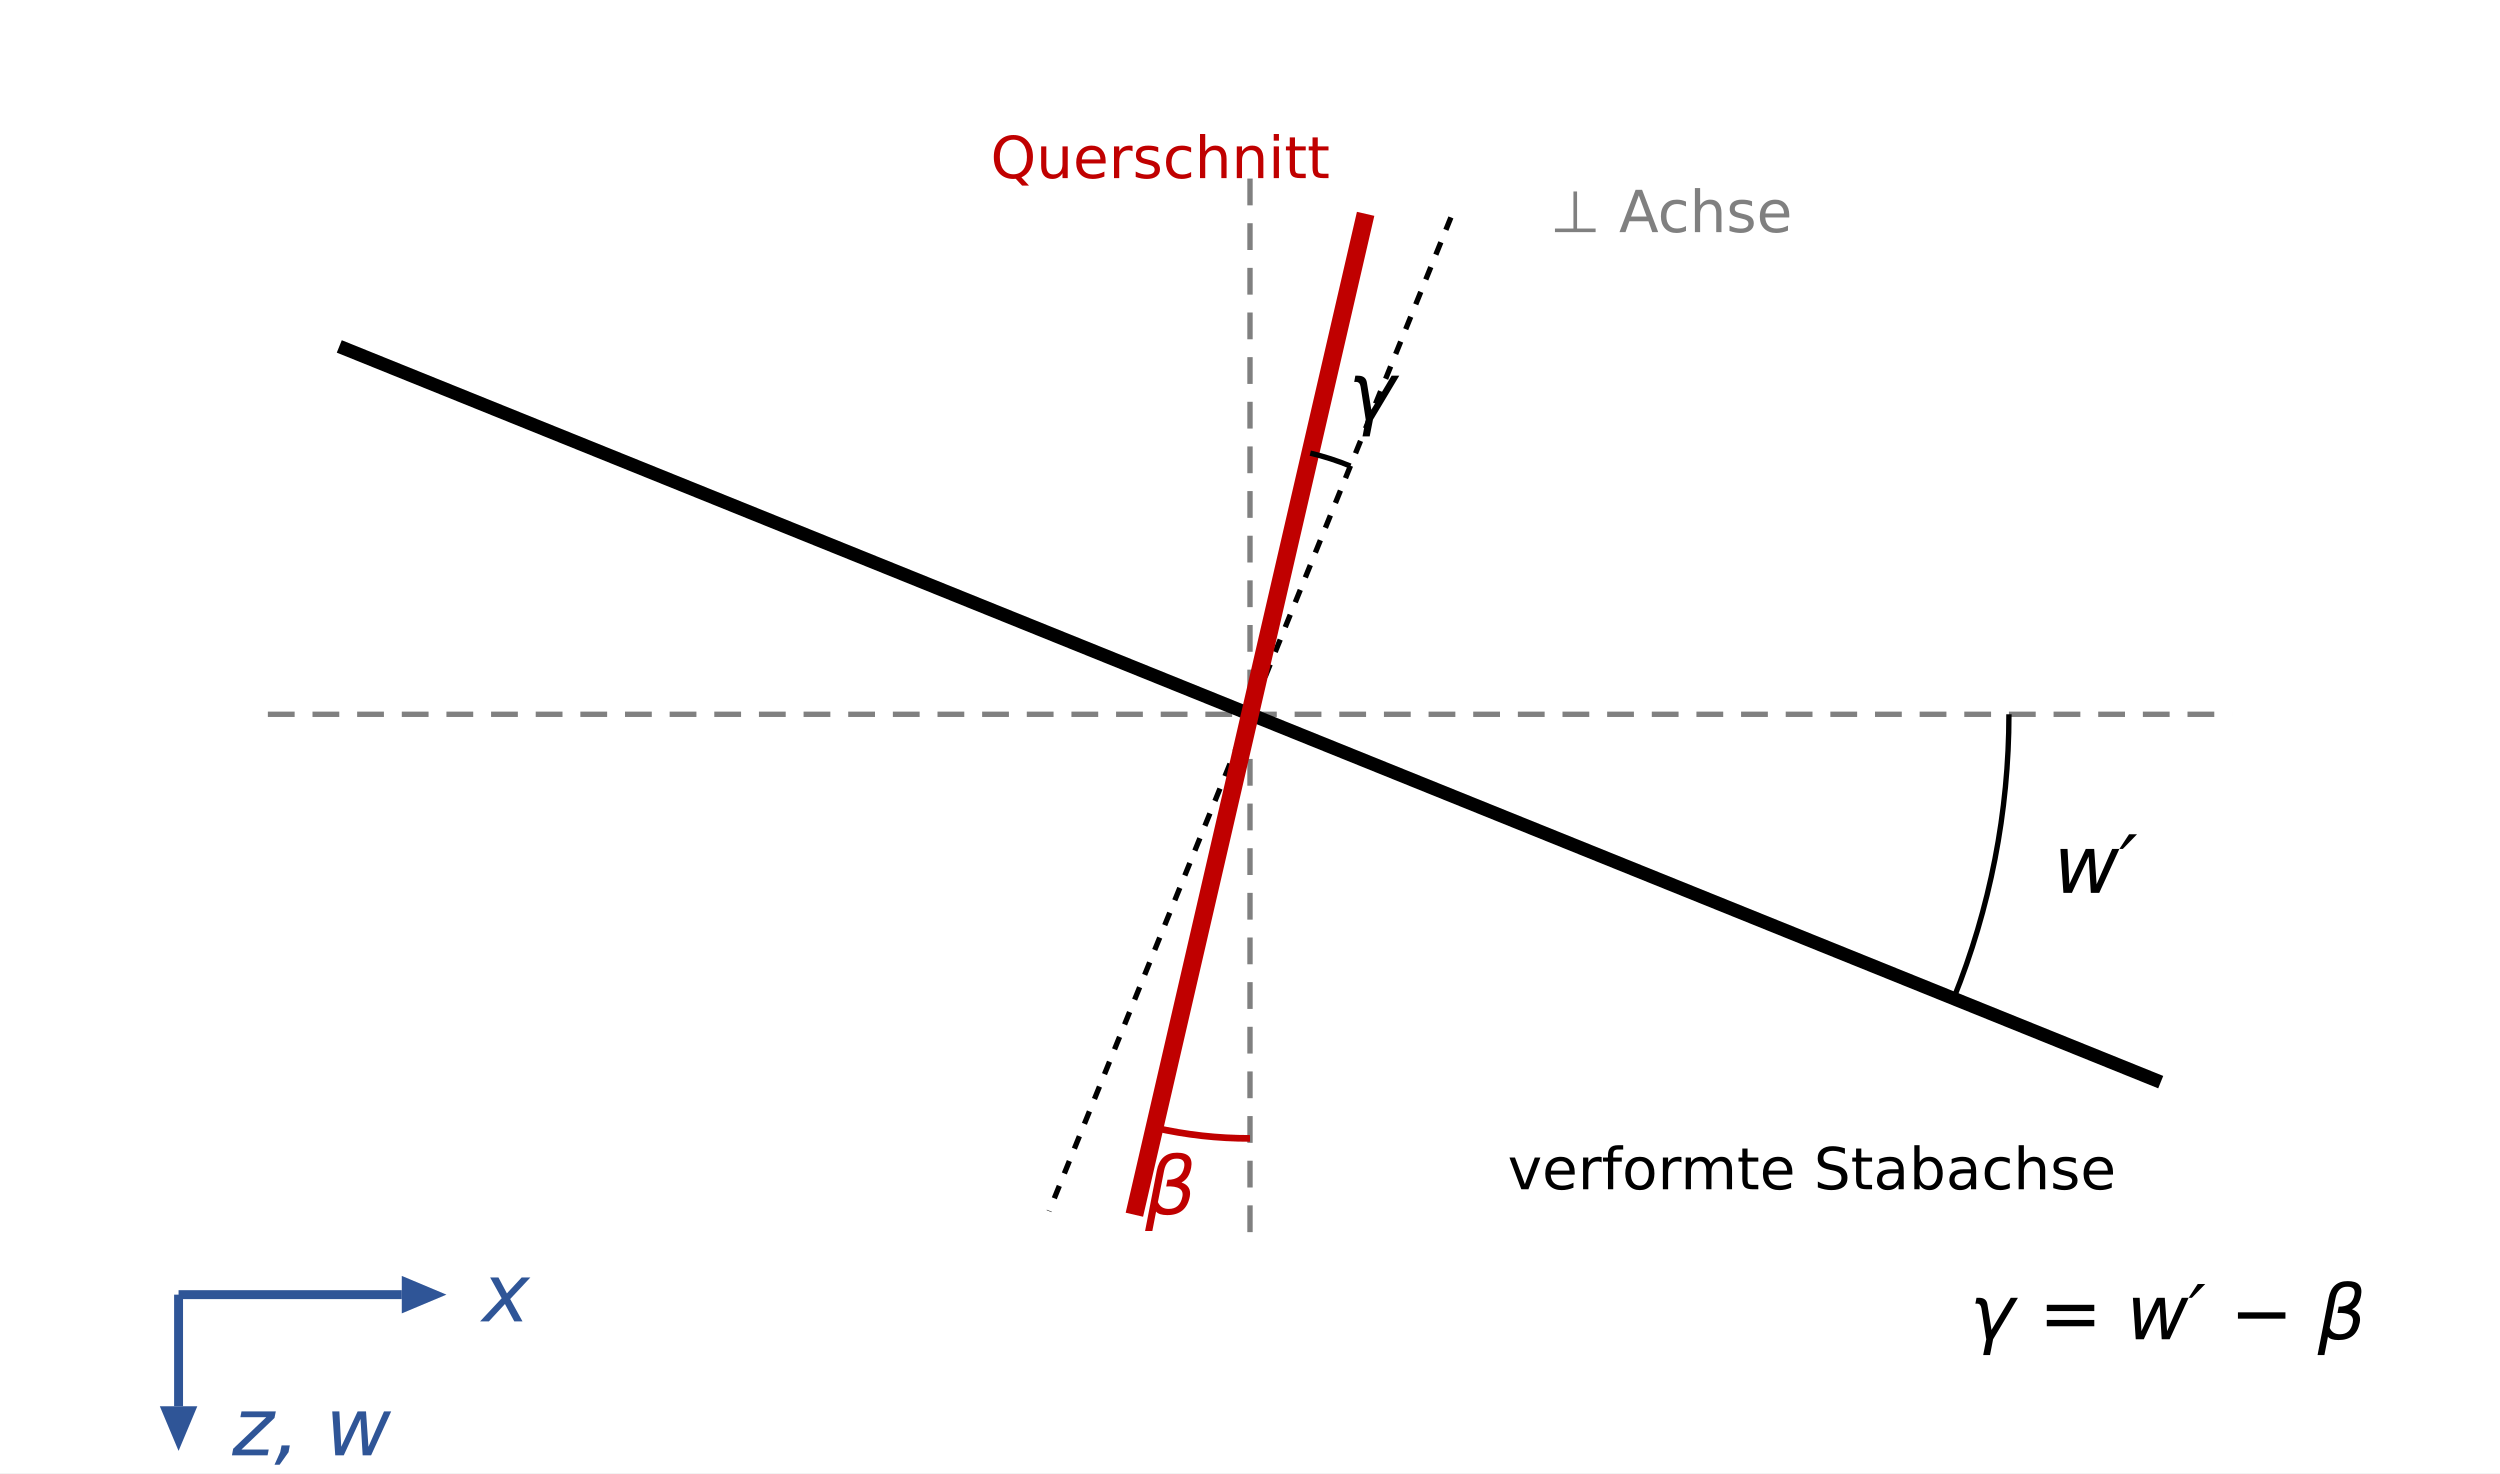
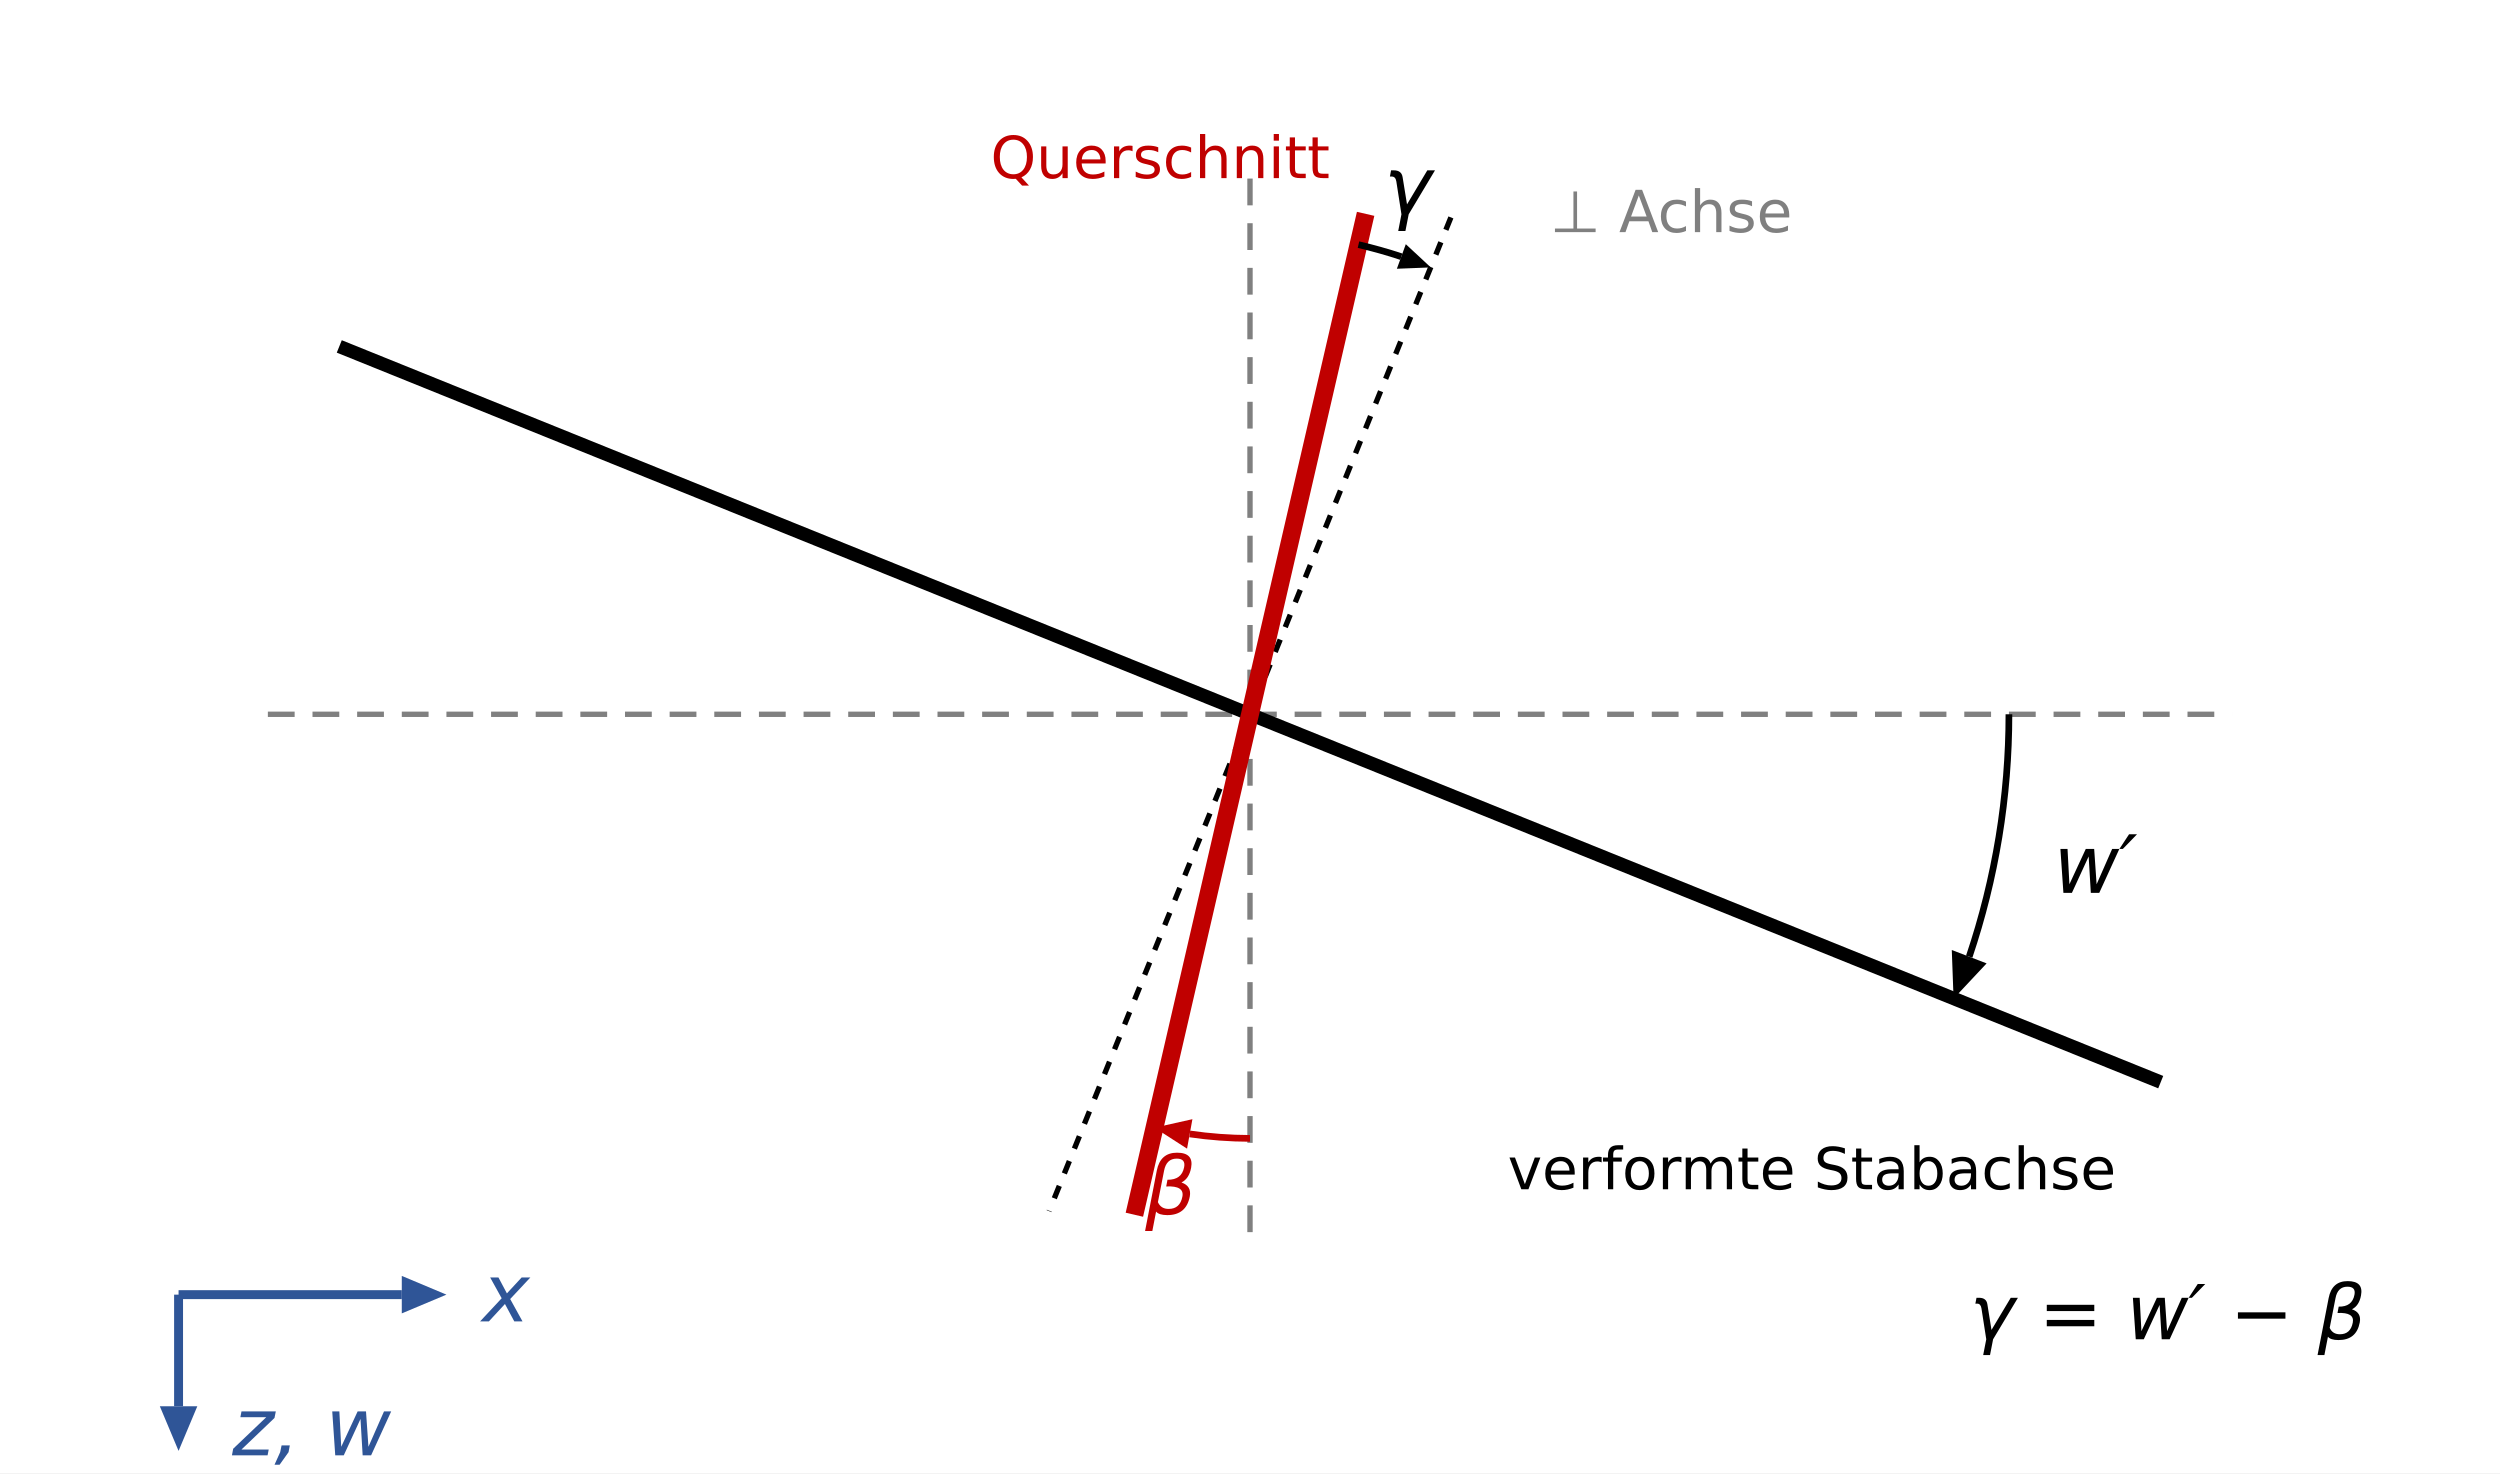
<svg xmlns="http://www.w3.org/2000/svg" width="560" height="330" viewBox="0 0 560 330">
  <rect width="100%" height="100%" fill="white" />
  <line x1="60.0" y1="160.0" x2="500.0" y2="160.0" stroke="#808080" stroke-width="1.2" stroke-linecap="butt" stroke-dasharray="6,4" />
  <line x1="280.0" y1="40.0" x2="280.0" y2="280.0" stroke="#808080" stroke-width="1.2" stroke-linecap="butt" stroke-dasharray="6,4" />
  <line x1="76.0" y1="77.6" x2="484.0" y2="242.4" stroke="#000000" stroke-width="3" stroke-linecap="butt" />
  <line x1="325.0" y1="48.7" x2="235.0" y2="271.3" stroke="#000000" stroke-width="1.2" stroke-linecap="butt" stroke-dasharray="3,3" />
  <line x1="305.9" y1="47.9" x2="254.1" y2="272.1" stroke="#c00000" stroke-width="4" stroke-linecap="butt" />
-   <path d="M 450.0 160.0 A 170 170 0 0 1 437.6 223.7" fill="none" stroke="#000000" stroke-width="1.2" />
+   <path d="M 450.0 160.0 A 170 170 0 0 1 441.1 214.3" fill="none" stroke="#000000" stroke-width="1.5" />
+   <polygon points="437.6,223.7 445.0,215.8 437.2,212.8" fill="#000000" />
  <text x="460.0" y="200.0" font-family="DejaVu Sans, Arial, Helvetica, sans-serif" font-size="18" fill="#000000" text-anchor="start" font-weight="normal" font-style="italic">w′</text>
-   <path d="M 280.0 255.0 A 95 95 0 0 1 258.6 252.6" fill="none" stroke="#c00000" stroke-width="1.5" />
+   <path d="M 280.0 255.0 A 95 95 0 0 1 266.5 254.0" fill="none" stroke="#c00000" stroke-width="1.5" />
+   <polygon points="258.6,252.6 265.9,257.3 267.1,250.7" fill="#c00000" />
  <text x="268.0" y="272.0" font-family="DejaVu Sans, Arial, Helvetica, sans-serif" font-size="18" fill="#c00000" text-anchor="end" font-weight="normal" font-style="italic">β</text>
-   <path d="M 293.5 101.5 A 60 60 0 0 1 302.5 104.4" fill="none" stroke="#000000" stroke-width="1.2" />
-   <text x="302.0" y="94.0" font-family="DejaVu Sans, Arial, Helvetica, sans-serif" font-size="18" fill="#000000" text-anchor="start" font-weight="normal" font-style="italic">γ</text>
+   <path d="M 304.3 54.8 A 108 108 0 0 1 313.9 57.5" fill="none" stroke="#000000" stroke-width="1.5" />
+   <polygon points="320.5,59.9 314.9,54.7 312.9,60.2" fill="#000000" />
+   <text x="310.0" y="48.0" font-family="DejaVu Sans, Arial, Helvetica, sans-serif" font-size="18" fill="#000000" text-anchor="start" font-weight="normal" font-style="italic">γ</text>
  <text x="347.2" y="52.0" font-family="DejaVu Sans, Arial, Helvetica, sans-serif" font-size="13" fill="#808080" text-anchor="start" font-weight="normal">⊥ Achse</text>
  <text x="297.9" y="39.9" font-family="DejaVu Sans, Arial, Helvetica, sans-serif" font-size="13" fill="#c00000" text-anchor="end" font-weight="normal">Querschnitt</text>
  <text x="474.0" y="266.4" font-family="DejaVu Sans, Arial, Helvetica, sans-serif" font-size="13" fill="#000000" text-anchor="end" font-weight="normal">verformte Stabachse</text>
  <line x1="40.0" y1="290.0" x2="90.0" y2="290.0" stroke="#2f5597" stroke-width="2" stroke-linecap="butt" />
  <polygon points="100.0,290.0 90.0,285.8 90.0,294.2" fill="#2f5597" />
  <text x="108.0" y="296.0" font-family="DejaVu Sans, Arial, Helvetica, sans-serif" font-size="18" fill="#2f5597" text-anchor="start" font-style="italic">x</text>
  <line x1="40.0" y1="290.0" x2="40.0" y2="315.0" stroke="#2f5597" stroke-width="2" stroke-linecap="butt" />
  <polygon points="40.0,325.0 44.2,315.0 35.8,315.0" fill="#2f5597" />
  <text x="52.0" y="326.0" font-family="DejaVu Sans, Arial, Helvetica, sans-serif" font-size="18" fill="#2f5597" text-anchor="start" font-style="italic">z, w</text>
  <text x="530.0" y="300.0" font-family="DejaVu Sans, Arial, Helvetica, sans-serif" font-size="17" fill="#000000" text-anchor="end" font-weight="normal" font-style="italic">γ = w′ − β</text>
</svg>
